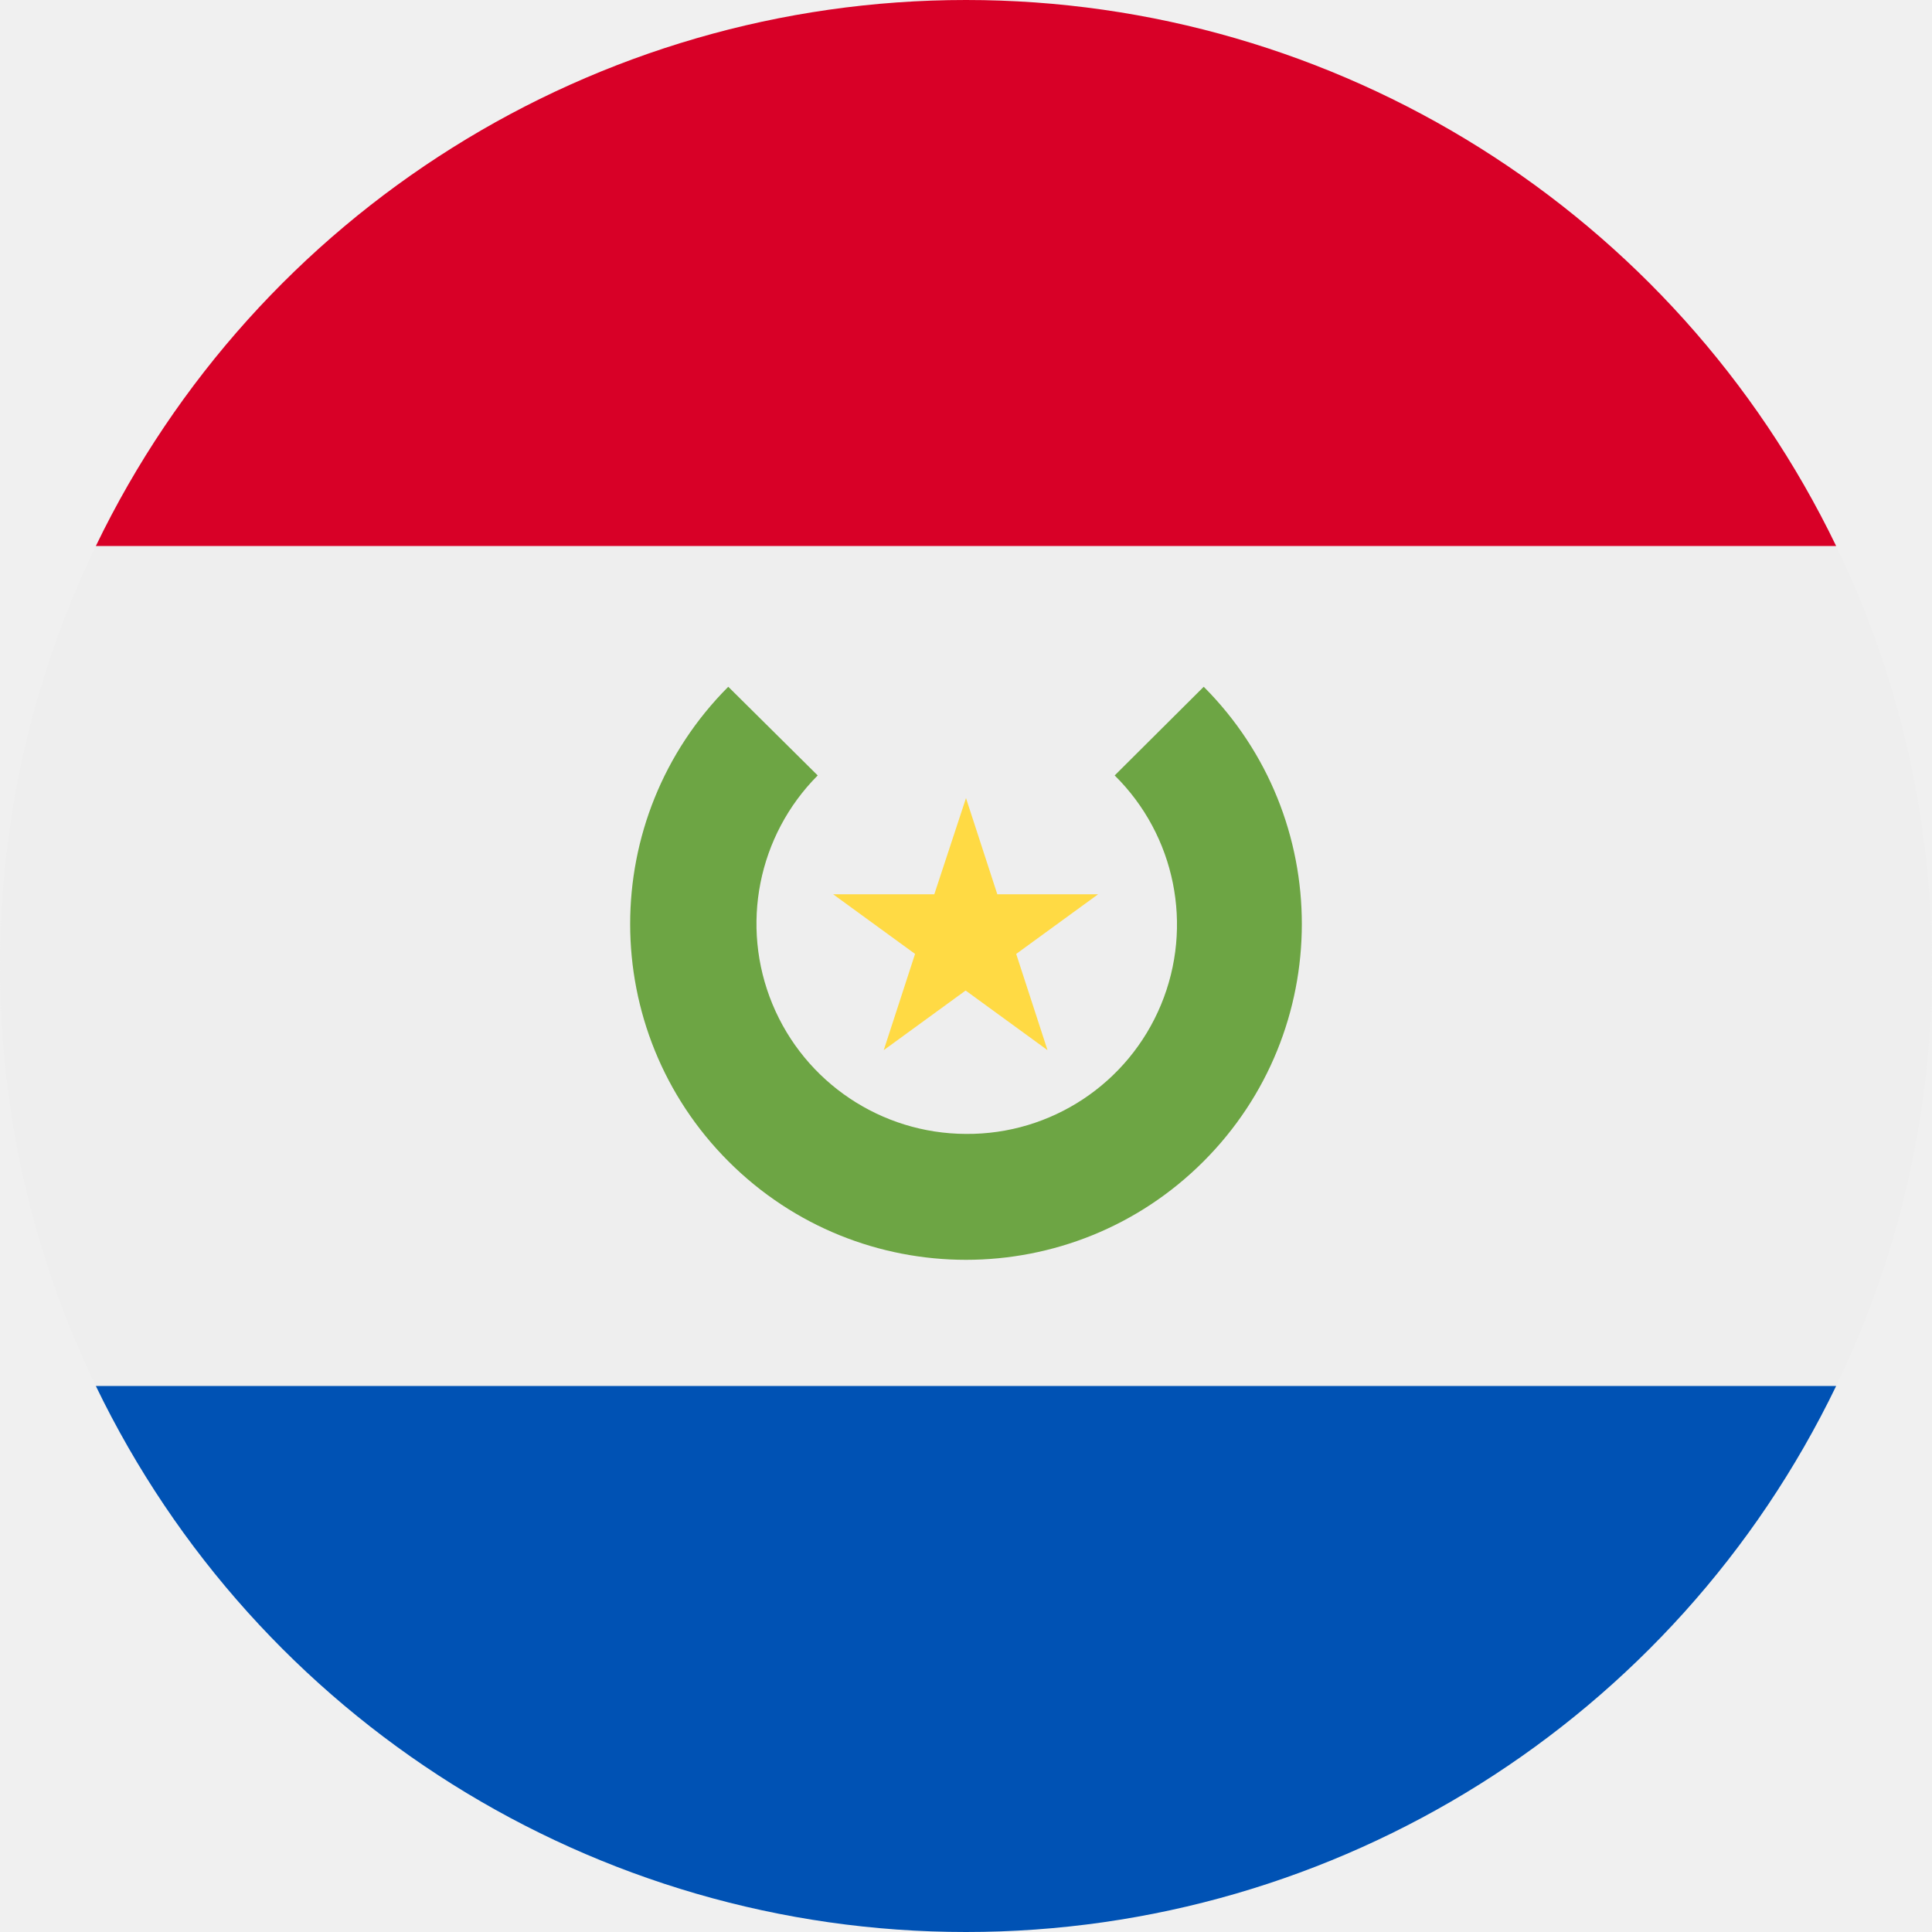
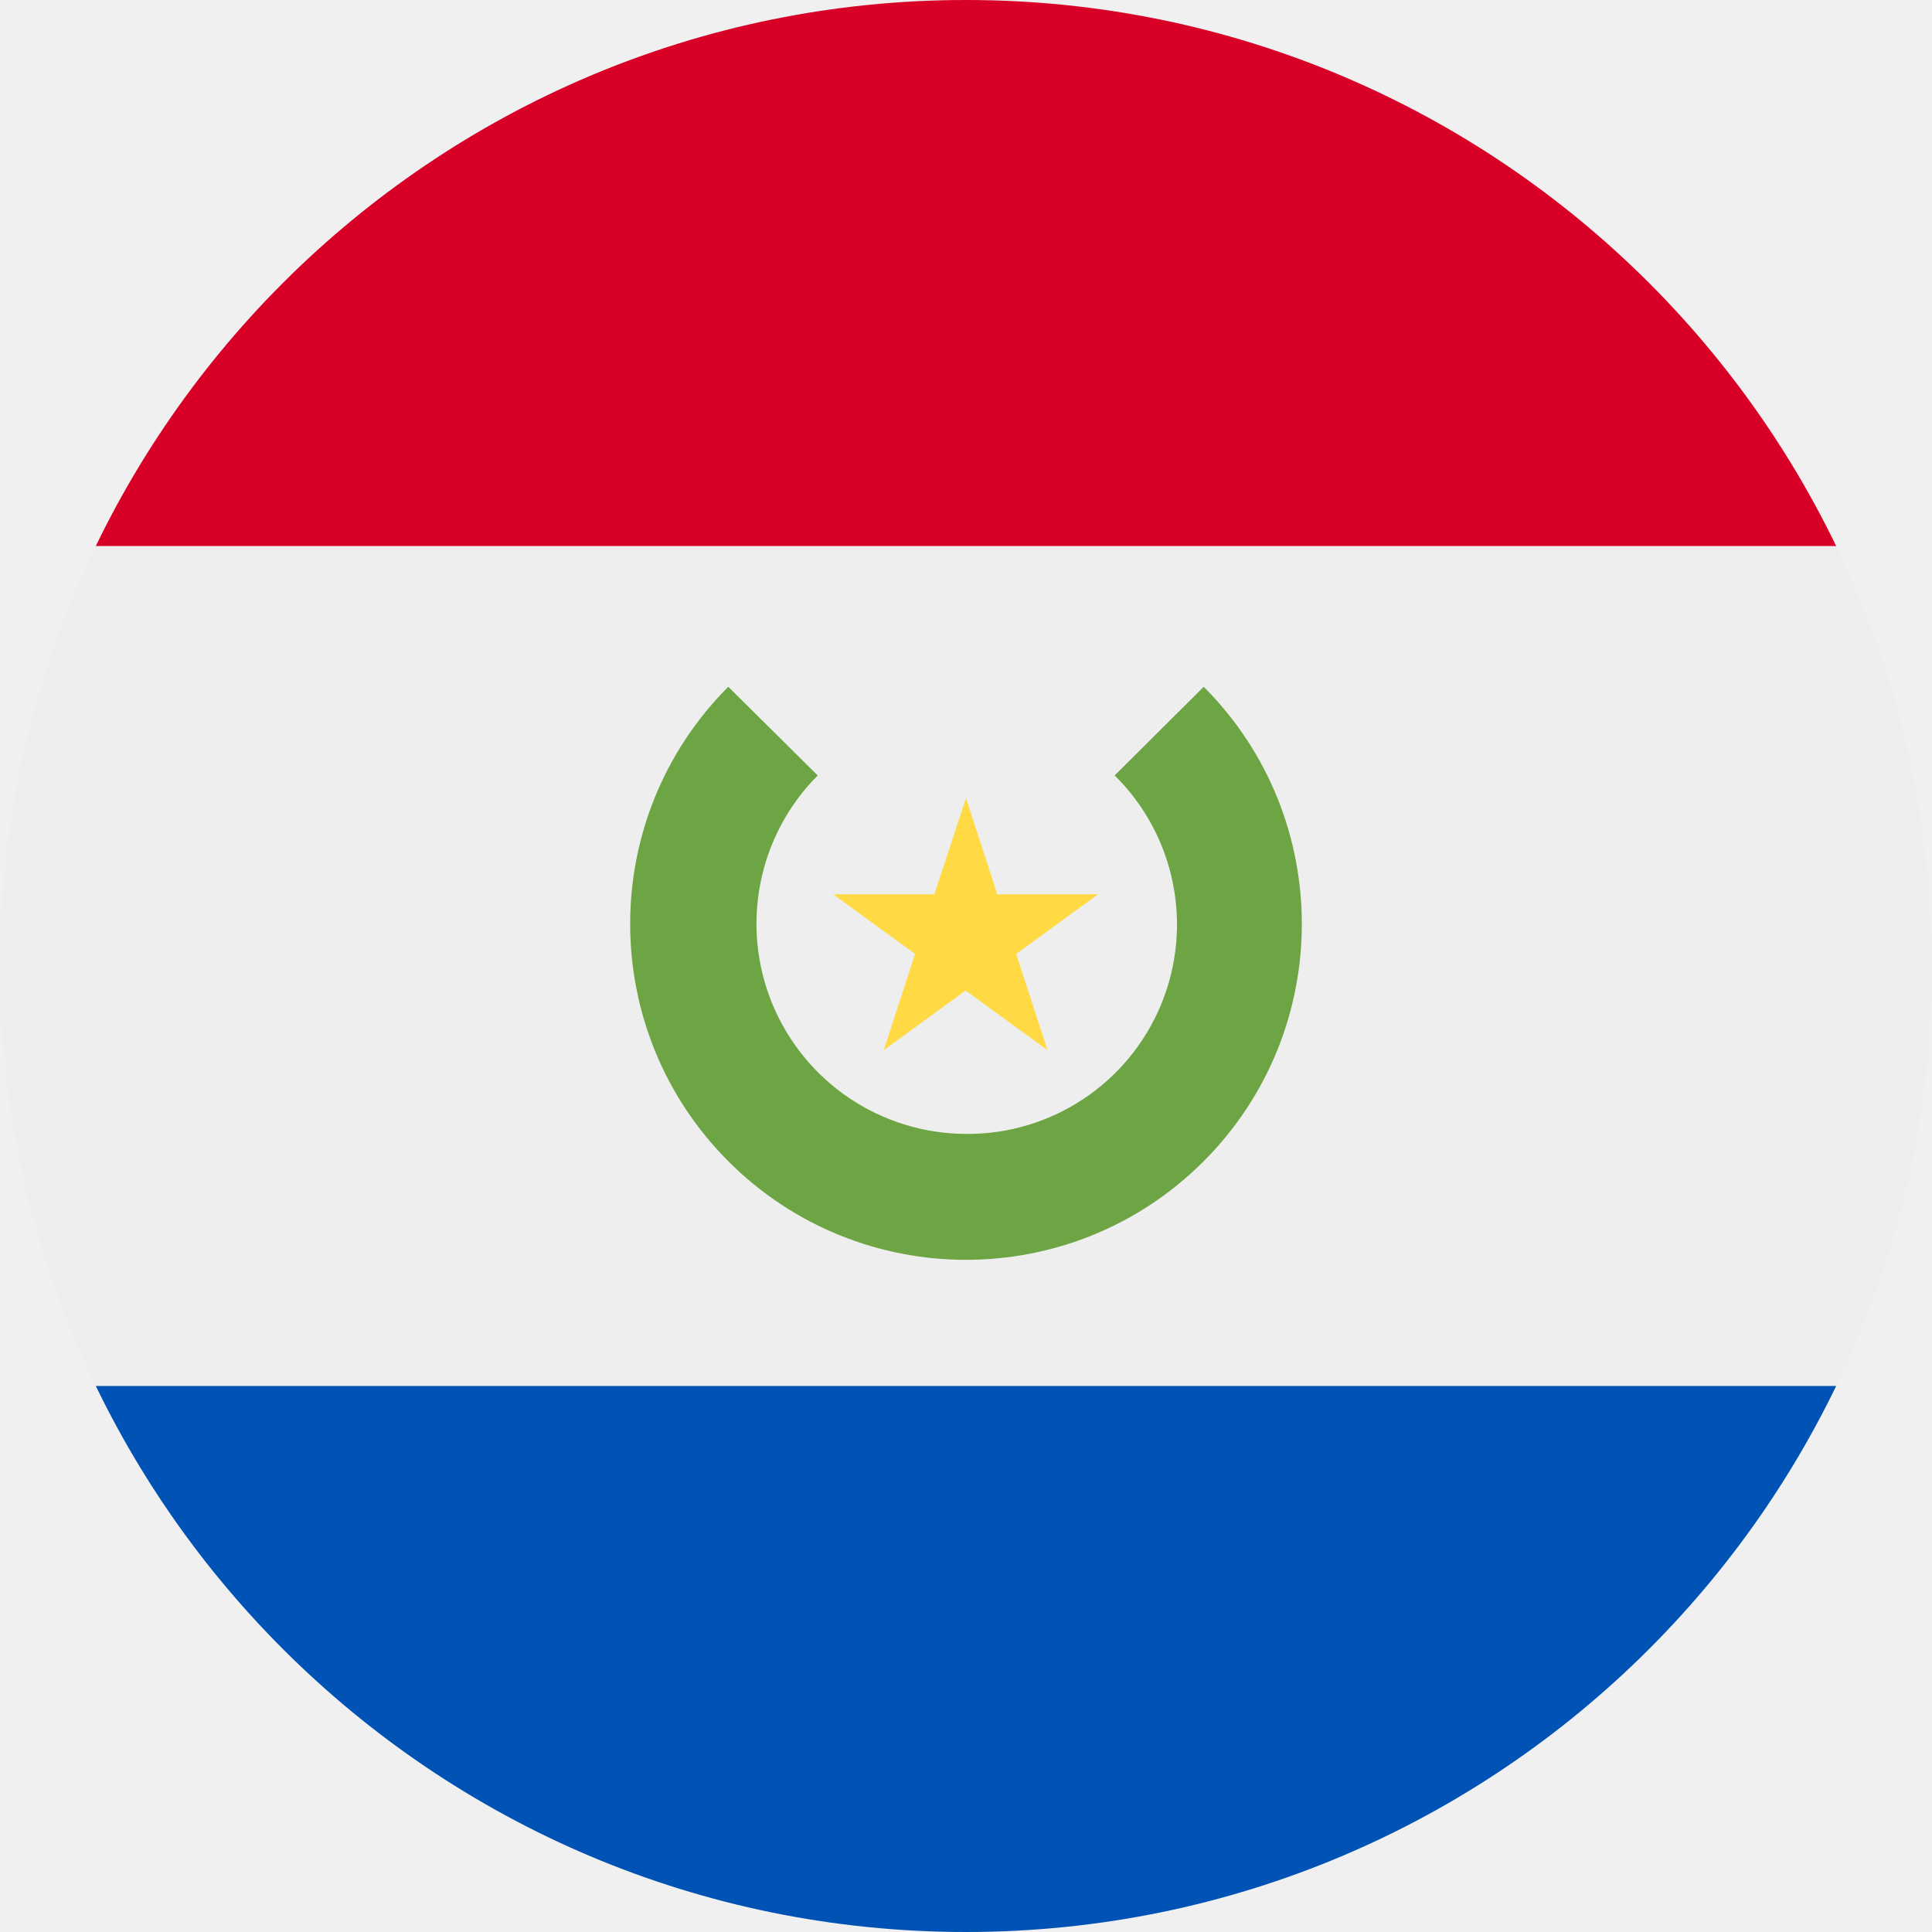
<svg xmlns="http://www.w3.org/2000/svg" viewBox="0 0 512 512">
-   <circle cx="256" cy="256" r="256" fill="#eee" />
-   <path fill="#d80027" d="M256 0A256 256 0 0 0 25.4 144.7h461.2A256 256 0 0 0 256 0z" />
-   <path fill="#0052b4" d="M256 512a256 256 0 0 0 230.6-144.7H25.4A256 256 0 0 0 256 512z" />
-   <path fill="#6da544" d="M319 182l-23.6 23.5a55.5 55.5 0 0 1-39.4 95 55.7 55.7 0 0 1-39.3-95L193 182a89 89 0 1 0 126 0z" />
-   <path fill="#ffda44" d="M256 211.5l8.3 25.5H291l-21.7 15.8 8.3 25.5-21.7-15.8-21.7 15.8 8.3-25.5-21.7-15.8h26.8z" />
+   <mask id="a">
+     <circle cx="256" cy="256" r="256" fill="#fff" />
+   </mask>
+   <g mask="url(#a)">
+     <path fill="#eee" d="M0 144.7l255.3-36.5L512 144.7v222.6L250.5 407 0 367.3z" />
+     <path fill="#d80027" d="M0 0h512v144.7H0z" />
+     <path fill="#0052b4" d="M0 367.3h512V512H0z" />
+     <path fill="#6da544" d="M319 182l-23.6 23.5a55.5 55.5 0 0 1-39.4 95 55.7 55.7 0 0 1-39.3-95L193 182a89 89 0 1 0 126 0z" />
+     <path fill="#ffda44" d="M256 211.5l8.3 25.5H291l-21.7 15.8 8.3 25.5-21.7-15.8-21.7 15.8 8.3-25.5-21.7-15.8h26.8z" />
+   </g>
</svg>
